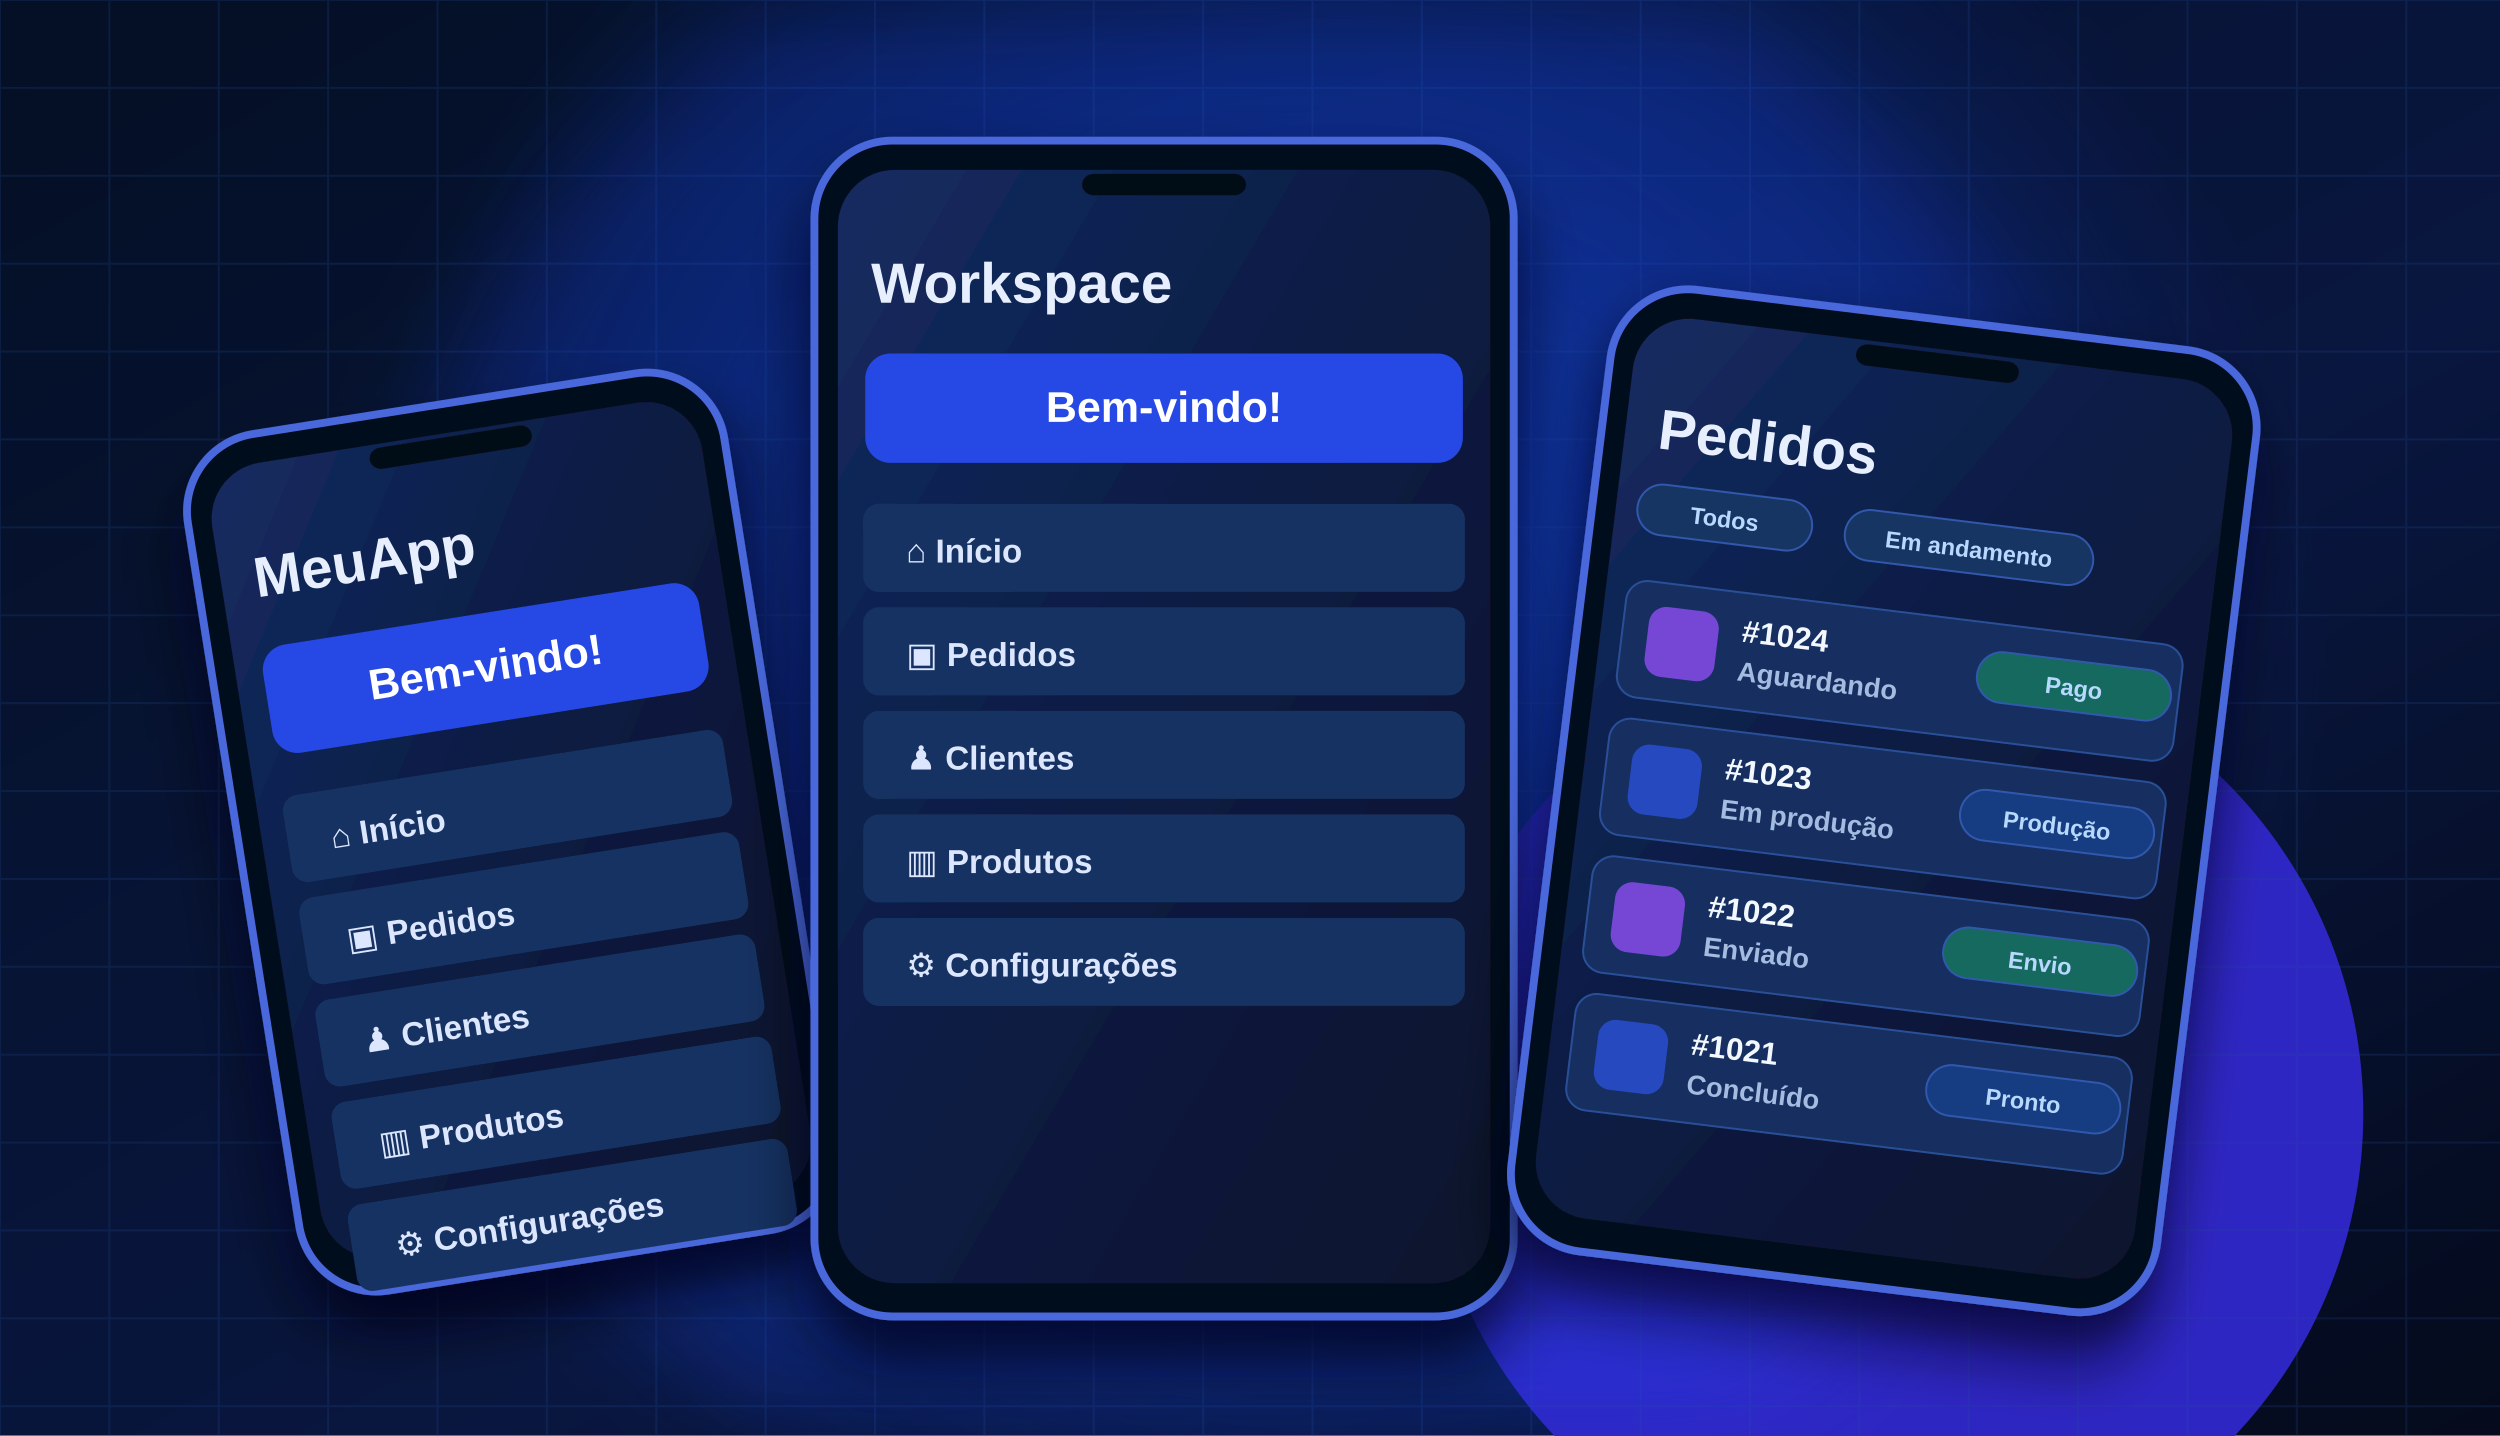
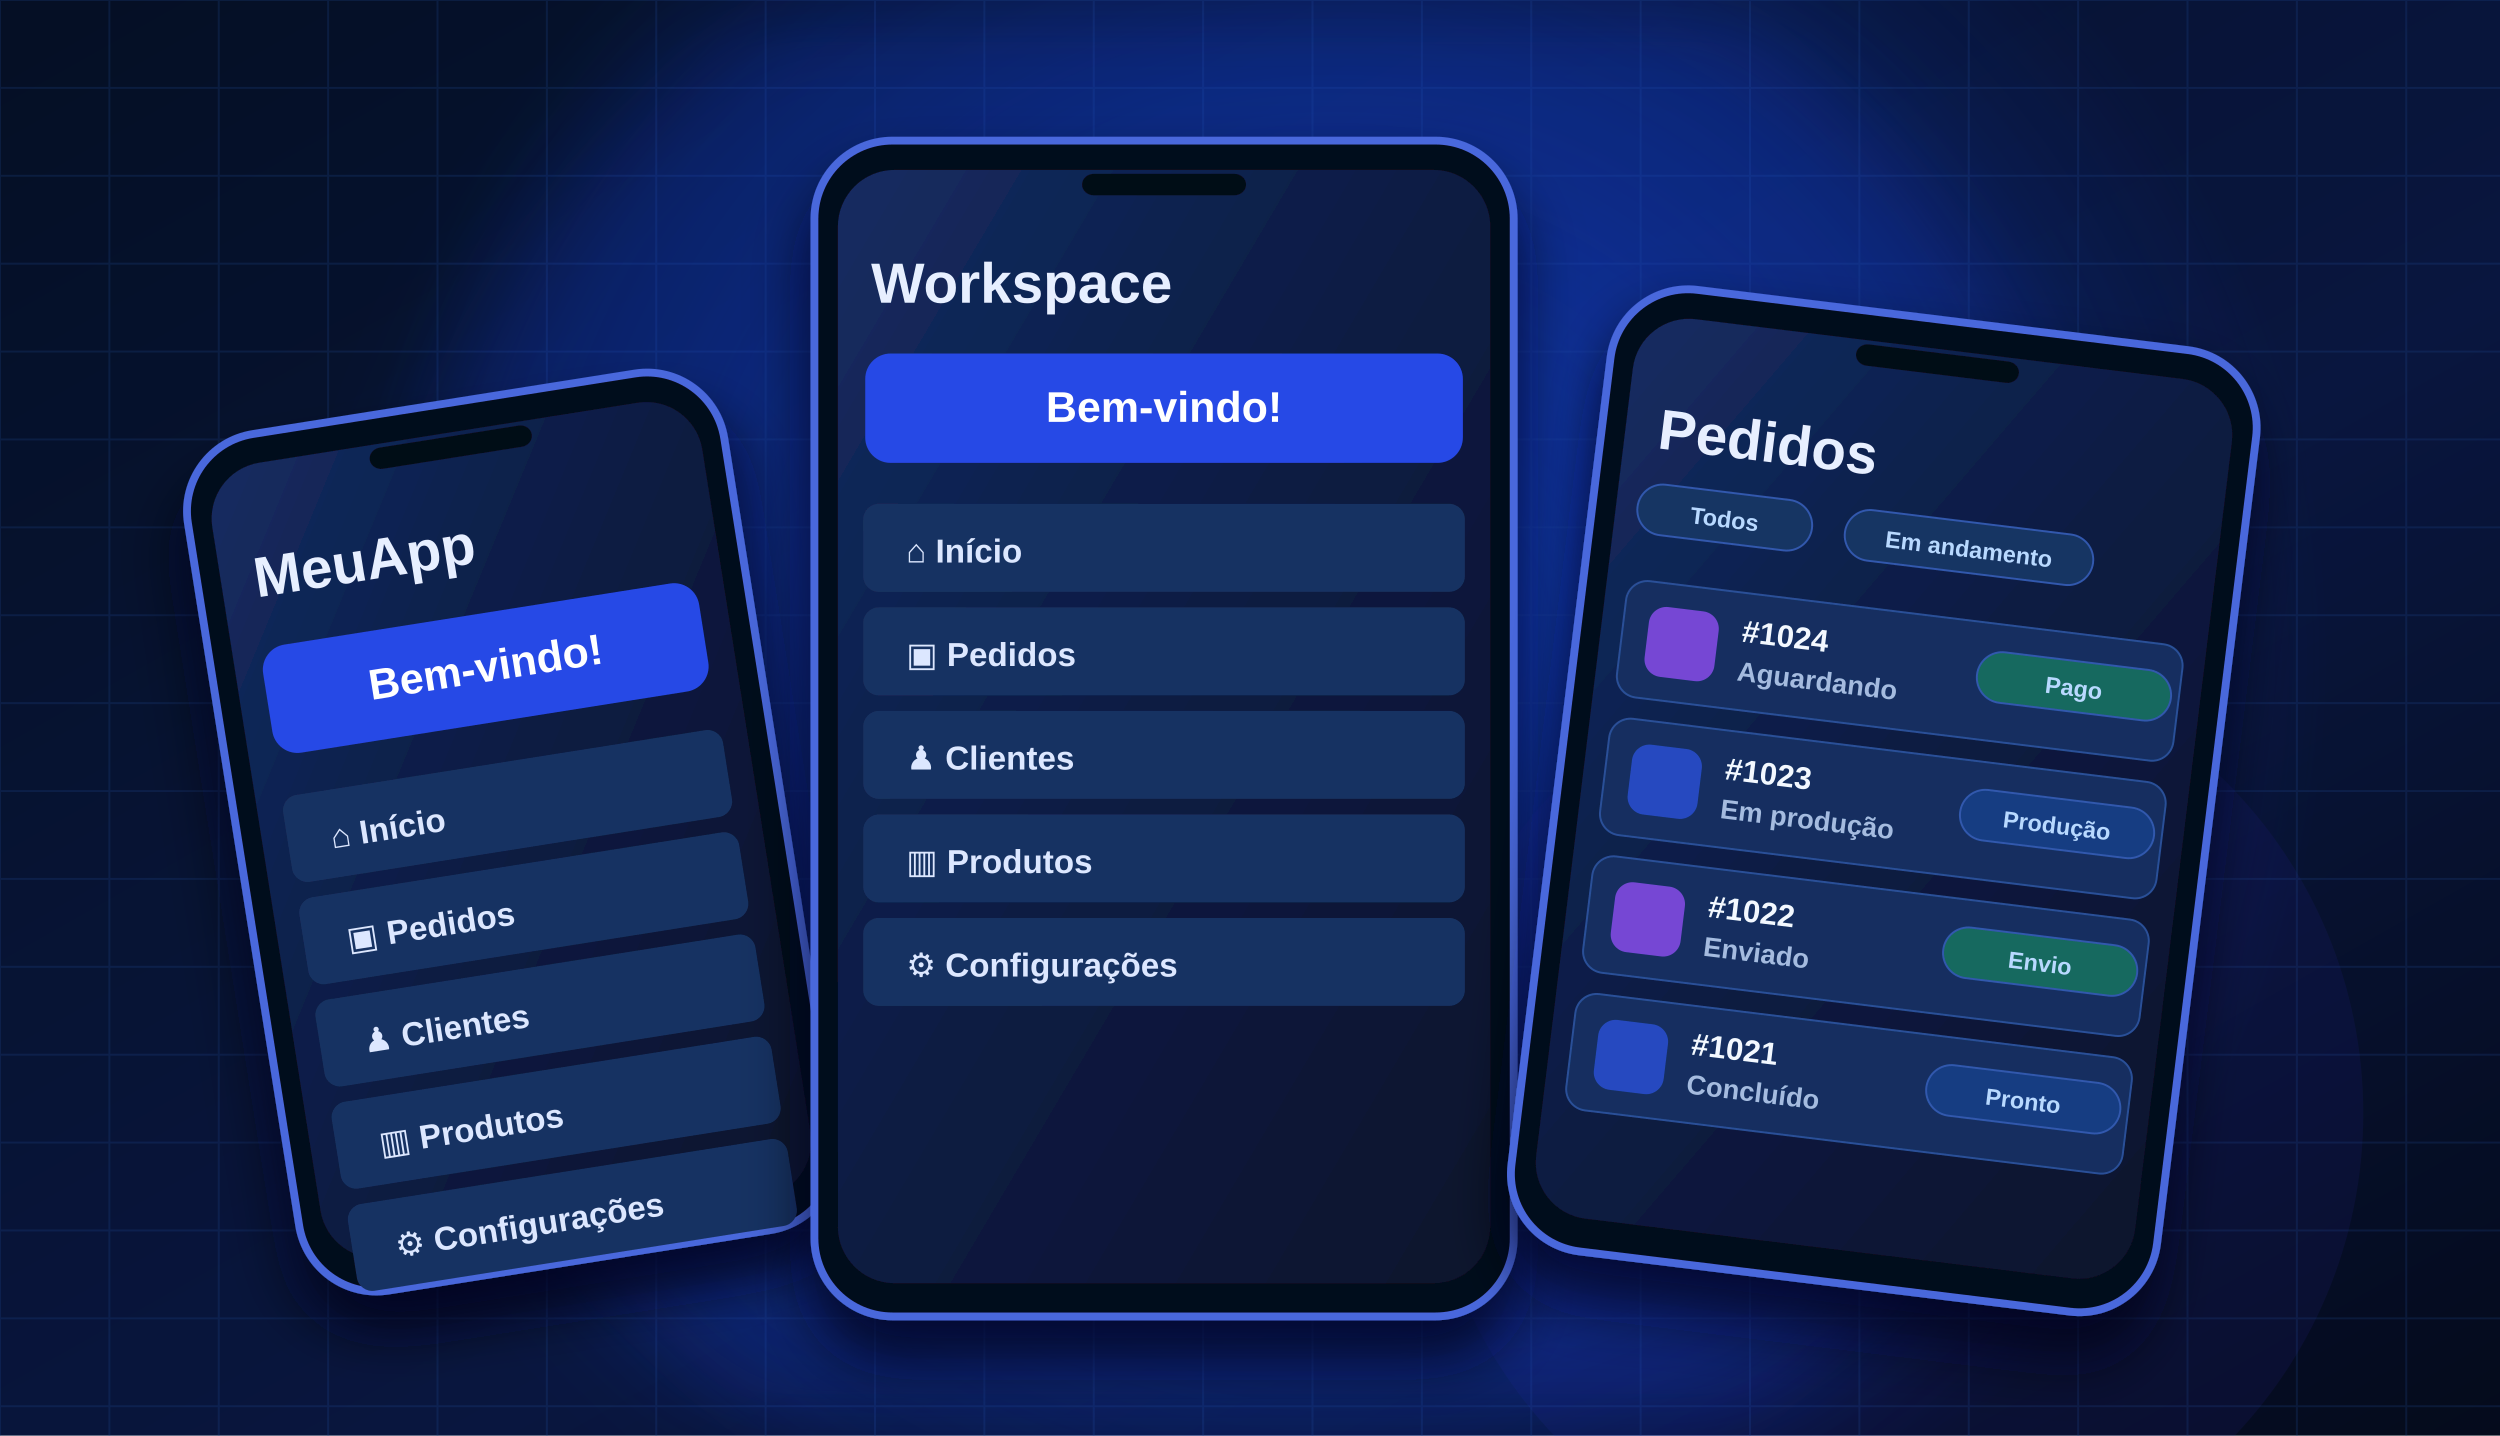
<svg xmlns="http://www.w3.org/2000/svg" width="1280" height="735" viewBox="0 0 1280 735" role="img">
  <defs>
    <linearGradient id="back" x1="0" x2="1" y1="0" y2="1">
      <stop stop-color="#041026" />
      <stop offset=".6" stop-color="#091844" />
      <stop offset="1" stop-color="#040b1c" />
    </linearGradient>
    <linearGradient id="panel" x1="0" y1="0" x2="1" y2="1">
      <stop stop-color="#142c61" />
      <stop offset=".45" stop-color="#0c1c44" />
      <stop offset="1" stop-color="#08122c" />
    </linearGradient>
    <linearGradient id="bar" x1="0" x2=".1" y1="1" y2="0">
      <stop stop-color="#4836d9" />
      <stop offset=".68" stop-color="#6558fc" />
      <stop offset="1" stop-color="#a69eff" />
    </linearGradient>
    <linearGradient id="green" x1="0" y1="1" x2="1" y2="0">
      <stop stop-color="#047e68" />
      <stop offset="1" stop-color="#50e7aa" />
    </linearGradient>
    <linearGradient id="blue" x1="0" x2="1" y1="1" y2="0">
      <stop stop-color="#123aff" />
      <stop offset="1" stop-color="#36caff" />
    </linearGradient>
    <radialGradient id="rad">
      <stop stop-color="#134ff3" stop-opacity=".7" />
      <stop offset="1" stop-color="#1241e0" stop-opacity="0" />
    </radialGradient>
    <filter id="shadow" x="-35%" y="-35%" width="175%" height="185%">
      <feDropShadow dx="0" dy="20" stdDeviation="16" flood-color="#010613" flood-opacity=".8" />
    </filter>
    <filter id="glow" x="-70%" y="-70%" width="240%" height="240%">
      <feGaussianBlur stdDeviation="26" />
    </filter>
  </defs>
  <rect x="0" y="0" width="1280" height="735" rx="0" fill="url(#back)" />
  <circle cx="684" cy="336" r="515" fill="url(#rad)" />
-   <circle cx="970" cy="570" r="240" fill="#332ad8" />
+   <circle cx="970" cy="570" r="240" fill="#332ad8" opacity=".10" />
  <rect x="0" y="0" width="1280" height="735" rx="0" fill="#060c1d" opacity=".12" />
  <g opacity=".2">
    <path d="M0 0L1280 0" stroke="#2250a2" stroke-width="1" stroke-linecap="round" />
    <path d="M0 45L1280 45" stroke="#2250a2" stroke-width="1" stroke-linecap="round" />
    <path d="M0 90L1280 90" stroke="#2250a2" stroke-width="1" stroke-linecap="round" />
    <path d="M0 135L1280 135" stroke="#2250a2" stroke-width="1" stroke-linecap="round" />
    <path d="M0 180L1280 180" stroke="#2250a2" stroke-width="1" stroke-linecap="round" />
    <path d="M0 225L1280 225" stroke="#2250a2" stroke-width="1" stroke-linecap="round" />
    <path d="M0 270L1280 270" stroke="#2250a2" stroke-width="1" stroke-linecap="round" />
    <path d="M0 315L1280 315" stroke="#2250a2" stroke-width="1" stroke-linecap="round" />
    <path d="M0 360L1280 360" stroke="#2250a2" stroke-width="1" stroke-linecap="round" />
    <path d="M0 405L1280 405" stroke="#2250a2" stroke-width="1" stroke-linecap="round" />
    <path d="M0 450L1280 450" stroke="#2250a2" stroke-width="1" stroke-linecap="round" />
    <path d="M0 495L1280 495" stroke="#2250a2" stroke-width="1" stroke-linecap="round" />
    <path d="M0 540L1280 540" stroke="#2250a2" stroke-width="1" stroke-linecap="round" />
    <path d="M0 585L1280 585" stroke="#2250a2" stroke-width="1" stroke-linecap="round" />
    <path d="M0 630L1280 630" stroke="#2250a2" stroke-width="1" stroke-linecap="round" />
    <path d="M0 675L1280 675" stroke="#2250a2" stroke-width="1" stroke-linecap="round" />
    <path d="M0 720L1280 720" stroke="#2250a2" stroke-width="1" stroke-linecap="round" />
    <path d="M0 765L1280 765" stroke="#2250a2" stroke-width="1" stroke-linecap="round" />
    <path d="M0 810L1280 810" stroke="#2250a2" stroke-width="1" stroke-linecap="round" />
    <path d="M0 0L0 735" stroke="#2250a2" stroke-width="1" stroke-linecap="round" />
    <path d="M56 0L56 735" stroke="#2250a2" stroke-width="1" stroke-linecap="round" />
    <path d="M112 0L112 735" stroke="#2250a2" stroke-width="1" stroke-linecap="round" />
    <path d="M168 0L168 735" stroke="#2250a2" stroke-width="1" stroke-linecap="round" />
    <path d="M224 0L224 735" stroke="#2250a2" stroke-width="1" stroke-linecap="round" />
    <path d="M280 0L280 735" stroke="#2250a2" stroke-width="1" stroke-linecap="round" />
    <path d="M336 0L336 735" stroke="#2250a2" stroke-width="1" stroke-linecap="round" />
    <path d="M392 0L392 735" stroke="#2250a2" stroke-width="1" stroke-linecap="round" />
    <path d="M448 0L448 735" stroke="#2250a2" stroke-width="1" stroke-linecap="round" />
    <path d="M504 0L504 735" stroke="#2250a2" stroke-width="1" stroke-linecap="round" />
    <path d="M560 0L560 735" stroke="#2250a2" stroke-width="1" stroke-linecap="round" />
    <path d="M616 0L616 735" stroke="#2250a2" stroke-width="1" stroke-linecap="round" />
    <path d="M672 0L672 735" stroke="#2250a2" stroke-width="1" stroke-linecap="round" />
    <path d="M728 0L728 735" stroke="#2250a2" stroke-width="1" stroke-linecap="round" />
    <path d="M784 0L784 735" stroke="#2250a2" stroke-width="1" stroke-linecap="round" />
    <path d="M840 0L840 735" stroke="#2250a2" stroke-width="1" stroke-linecap="round" />
    <path d="M896 0L896 735" stroke="#2250a2" stroke-width="1" stroke-linecap="round" />
    <path d="M952 0L952 735" stroke="#2250a2" stroke-width="1" stroke-linecap="round" />
    <path d="M1008 0L1008 735" stroke="#2250a2" stroke-width="1" stroke-linecap="round" />
    <path d="M1064 0L1064 735" stroke="#2250a2" stroke-width="1" stroke-linecap="round" />
    <path d="M1120 0L1120 735" stroke="#2250a2" stroke-width="1" stroke-linecap="round" />
    <path d="M1176 0L1176 735" stroke="#2250a2" stroke-width="1" stroke-linecap="round" />
    <path d="M1232 0L1232 735" stroke="#2250a2" stroke-width="1" stroke-linecap="round" />
    <path d="M1288 0L1288 735" stroke="#2250a2" stroke-width="1" stroke-linecap="round" />
  </g>
  <circle cx="638" cy="369" r="440" fill="#144bff" opacity=".2" filter="url(#glow)" />
  <g transform="rotate(-9 262 426)" filter="url(#shadow)">
    <rect x="123" y="204" width="278" height="444" rx="40" fill="#060a1b" stroke="#4a67dc" stroke-width="4" />
    <rect x="135" y="219" width="254" height="412" rx="29" fill="url(#panel)" />
    <rect x="220" y="221" width="84" height="11" rx="6" fill="#060b19" />
    <text x="152" y="287" fill="#e7efff" font-family="Arial,Helvetica,sans-serif" font-size="29" font-weight="800" text-anchor="start">MeuApp</text>
    <rect x="149" y="313" width="226" height="56" rx="13" fill="#2848e6" />
    <text x="262" y="348" fill="white" font-family="Arial,Helvetica,sans-serif" font-size="22" font-weight="800" text-anchor="middle">Bem-vindo!</text>
    <rect x="148" y="390" width="228" height="45" rx="8" fill="#183362" />
    <text x="170" y="420" fill="#dce7ff" font-family="Arial,Helvetica,sans-serif" font-size="17" font-weight="600" text-anchor="start">⌂  Início</text>
    <rect x="148" y="443" width="228" height="45" rx="8" fill="#183362" />
    <text x="170" y="473" fill="#dce7ff" font-family="Arial,Helvetica,sans-serif" font-size="17" font-weight="600" text-anchor="start">▣  Pedidos</text>
    <rect x="148" y="496" width="228" height="45" rx="8" fill="#183362" />
    <text x="170" y="526" fill="#dce7ff" font-family="Arial,Helvetica,sans-serif" font-size="17" font-weight="600" text-anchor="start">♟  Clientes</text>
    <rect x="148" y="549" width="228" height="45" rx="8" fill="#183362" />
    <text x="170" y="579" fill="#dce7ff" font-family="Arial,Helvetica,sans-serif" font-size="17" font-weight="600" text-anchor="start">▥  Produtos</text>
    <rect x="148" y="602" width="228" height="45" rx="8" fill="#183362" />
    <text x="170" y="632" fill="#dce7ff" font-family="Arial,Helvetica,sans-serif" font-size="17" font-weight="600" text-anchor="start">⚙  Configurações</text>
  </g>
  <g transform="rotate(0 596 373)" filter="url(#shadow)">
    <rect x="417" y="72" width="358" height="602" rx="40" fill="#060a1b" stroke="#4a67dc" stroke-width="4" />
    <rect x="429" y="87" width="334" height="570" rx="29" fill="url(#panel)" />
    <rect x="554" y="89" width="84" height="11" rx="6" fill="#060b19" />
    <text x="446" y="155" fill="#e7efff" font-family="Arial,Helvetica,sans-serif" font-size="29" font-weight="800" text-anchor="start">Workspace</text>
    <rect x="443" y="181" width="306" height="56" rx="13" fill="#2848e6" />
    <text x="596" y="216" fill="white" font-family="Arial,Helvetica,sans-serif" font-size="22" font-weight="800" text-anchor="middle">Bem-vindo!</text>
    <rect x="442" y="258" width="308" height="45" rx="8" fill="#183362" />
    <text x="464" y="288" fill="#dce7ff" font-family="Arial,Helvetica,sans-serif" font-size="17" font-weight="600" text-anchor="start">⌂  Início</text>
    <rect x="442" y="311" width="308" height="45" rx="8" fill="#183362" />
    <text x="464" y="341" fill="#dce7ff" font-family="Arial,Helvetica,sans-serif" font-size="17" font-weight="600" text-anchor="start">▣  Pedidos</text>
    <rect x="442" y="364" width="308" height="45" rx="8" fill="#183362" />
    <text x="464" y="394" fill="#dce7ff" font-family="Arial,Helvetica,sans-serif" font-size="17" font-weight="600" text-anchor="start">♟  Clientes</text>
    <rect x="442" y="417" width="308" height="45" rx="8" fill="#183362" />
    <text x="464" y="447" fill="#dce7ff" font-family="Arial,Helvetica,sans-serif" font-size="17" font-weight="600" text-anchor="start">▥  Produtos</text>
    <rect x="442" y="470" width="308" height="45" rx="8" fill="#183362" />
    <text x="464" y="500" fill="#dce7ff" font-family="Arial,Helvetica,sans-serif" font-size="17" font-weight="600" text-anchor="start">⚙  Configurações</text>
  </g>
  <g transform="rotate(7 964.5 410)" filter="url(#shadow)">
    <rect x="798" y="162" width="333" height="496" rx="40" fill="#060a1b" stroke="#4a67dc" stroke-width="4" />
    <rect x="810" y="177" width="309" height="464" rx="29" fill="url(#panel)" />
    <rect x="922.5" y="179" width="84" height="11" rx="6" fill="#060b19" />
    <text x="827" y="245" fill="#e7efff" font-family="Arial,Helvetica,sans-serif" font-size="29" font-weight="800" text-anchor="start">Pedidos</text>
    <rect x="821" y="263" width="90" height="26" rx="13" fill="#173463" stroke="#3158ad" stroke-width="1" />
    <text x="866" y="281" fill="#b8d9ff" font-family="Arial,Helvetica,sans-serif" font-size="12" font-weight="700" text-anchor="middle">Todos</text>
    <rect x="928" y="263" width="128" height="26" rx="13" fill="#173463" stroke="#3158ad" stroke-width="1" />
    <text x="992" y="281" fill="#b8d9ff" font-family="Arial,Helvetica,sans-serif" font-size="12" font-weight="700" text-anchor="middle">Em andamento</text>
    <rect x="821" y="313" width="287" height="60" rx="11" fill="#122f61" stroke="#2b5098" stroke-width="1" />
    <rect x="834" y="325" width="36" height="36" rx="9" fill="#7647d4" />
    <text x="882" y="338" fill="#f3f8ff" font-family="Arial,Helvetica,sans-serif" font-size="16" font-weight="600" text-anchor="start">#1024</text>
    <text x="882" y="358" fill="#a5bbdf" font-family="Arial,Helvetica,sans-serif" font-size="14" font-weight="600" text-anchor="start">Aguardando</text>
    <rect x="1004" y="327" width="100" height="26" rx="13" fill="#17695e" stroke="#3158ad" stroke-width="1" />
    <text x="1054" y="345" fill="#b8d9ff" font-family="Arial,Helvetica,sans-serif" font-size="12" font-weight="700" text-anchor="middle">Pago</text>
    <rect x="821" y="384" width="287" height="60" rx="11" fill="#122f61" stroke="#2b5098" stroke-width="1" />
    <rect x="834" y="396" width="36" height="36" rx="9" fill="#284ac0" />
    <text x="882" y="409" fill="#f3f8ff" font-family="Arial,Helvetica,sans-serif" font-size="16" font-weight="600" text-anchor="start">#1023</text>
    <text x="882" y="429" fill="#a5bbdf" font-family="Arial,Helvetica,sans-serif" font-size="14" font-weight="600" text-anchor="start">Em produção</text>
    <rect x="1004" y="398" width="100" height="26" rx="13" fill="#163d82" stroke="#3158ad" stroke-width="1" />
    <text x="1054" y="416" fill="#b8d9ff" font-family="Arial,Helvetica,sans-serif" font-size="12" font-weight="700" text-anchor="middle">Produção</text>
    <rect x="821" y="455" width="287" height="60" rx="11" fill="#122f61" stroke="#2b5098" stroke-width="1" />
    <rect x="834" y="467" width="36" height="36" rx="9" fill="#7647d4" />
    <text x="882" y="480" fill="#f3f8ff" font-family="Arial,Helvetica,sans-serif" font-size="16" font-weight="600" text-anchor="start">#1022</text>
    <text x="882" y="500" fill="#a5bbdf" font-family="Arial,Helvetica,sans-serif" font-size="14" font-weight="600" text-anchor="start">Enviado</text>
    <rect x="1004" y="469" width="100" height="26" rx="13" fill="#17695e" stroke="#3158ad" stroke-width="1" />
    <text x="1054" y="487" fill="#b8d9ff" font-family="Arial,Helvetica,sans-serif" font-size="12" font-weight="700" text-anchor="middle">Envio</text>
    <rect x="821" y="526" width="287" height="60" rx="11" fill="#122f61" stroke="#2b5098" stroke-width="1" />
    <rect x="834" y="538" width="36" height="36" rx="9" fill="#284ac0" />
    <text x="882" y="551" fill="#f3f8ff" font-family="Arial,Helvetica,sans-serif" font-size="16" font-weight="600" text-anchor="start">#1021</text>
    <text x="882" y="571" fill="#a5bbdf" font-family="Arial,Helvetica,sans-serif" font-size="14" font-weight="600" text-anchor="start">Concluído</text>
    <rect x="1004" y="540" width="100" height="26" rx="13" fill="#163d82" stroke="#3158ad" stroke-width="1" />
    <text x="1054" y="558" fill="#b8d9ff" font-family="Arial,Helvetica,sans-serif" font-size="12" font-weight="700" text-anchor="middle">Pronto</text>
  </g>
</svg>
